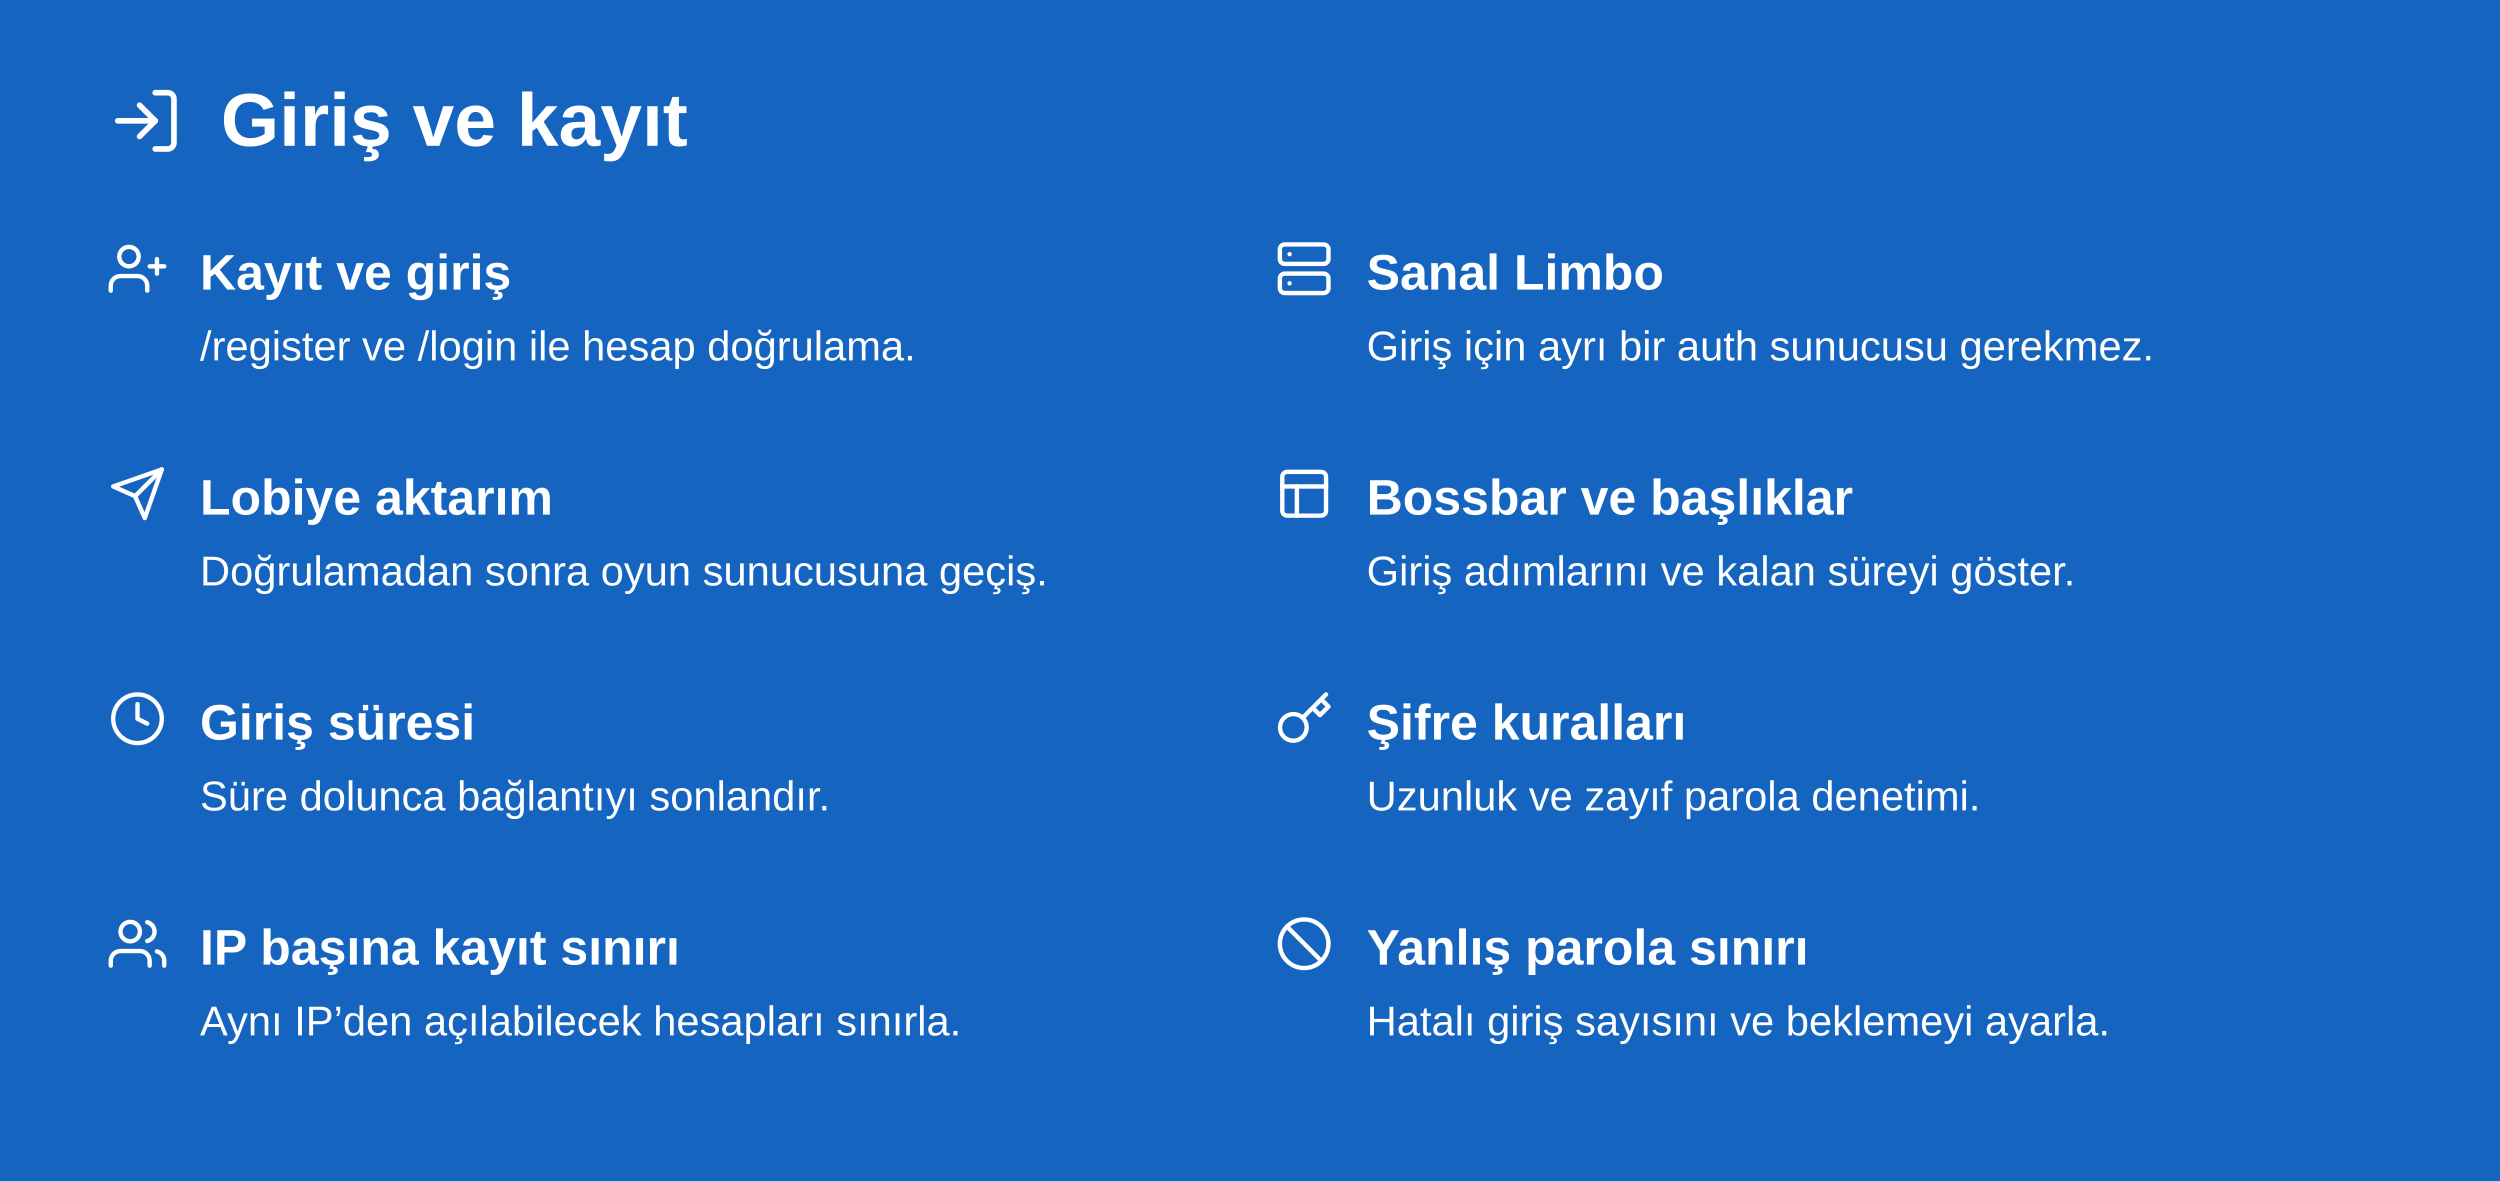
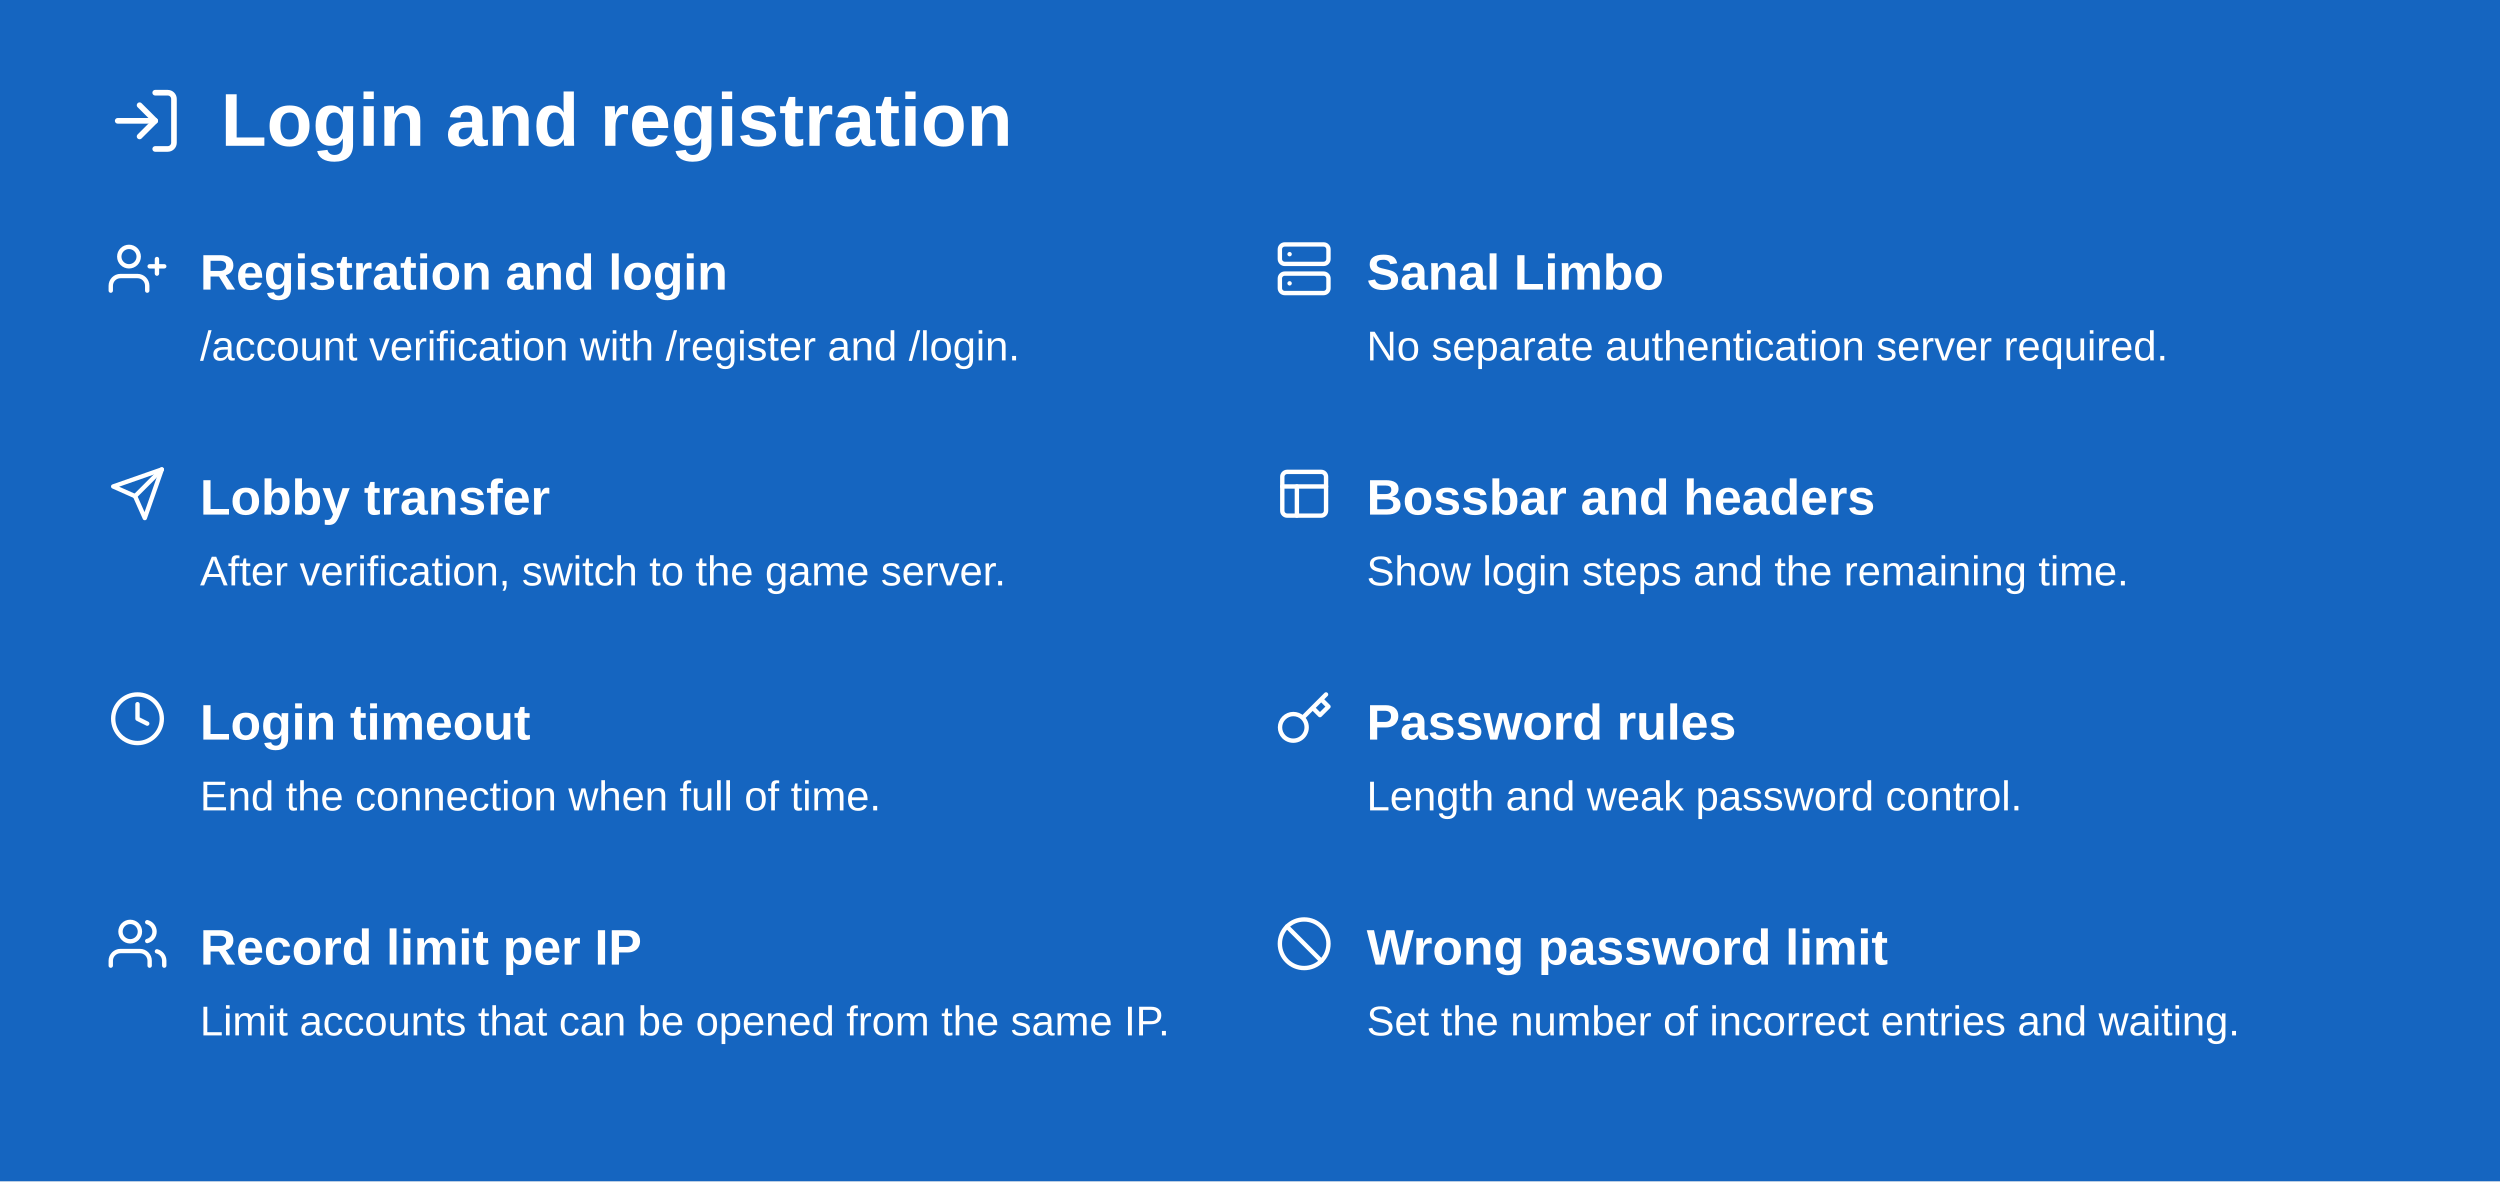
<svg xmlns="http://www.w3.org/2000/svg" width="1200" height="567" viewBox="0 0 1200 567" role="img" aria-labelledby="title desc">
  <rect width="1200" height="567" fill="#1565C0" />
  <g fill="#fff" font-family="Segoe UI,Arial,sans-serif">
    <g data-feather="log-in" transform="translate(52 40) scale(1.5)" fill="none" stroke="#fff" stroke-width="1.8" stroke-linecap="round" stroke-linejoin="round">
      <path d="M15 3h4a2 2 0 0 1 2 2v14a2 2 0 0 1-2 2h-4" />
      <polyline points="10 17 15 12 10 7" />
      <line x1="15" y1="12" x2="3" y2="12" />
    </g>
-     <text x="106" y="70" font-size="36" font-weight="700">Giriş ve kayıt</text>
+     <text x="106" y="70" font-size="36" font-weight="700">Login and registration</text>
    <g data-feather="user-plus" transform="translate(52 115) scale(1.1667)" fill="none" stroke="#fff" stroke-width="1.8" stroke-linecap="round" stroke-linejoin="round">
      <path d="M16 21v-2a4 4 0 0 0-4-4H5a4 4 0 0 0-4 4v2" />
      <circle cx="8.5" cy="7" r="4" />
      <line x1="20" y1="8" x2="20" y2="14" />
      <line x1="23" y1="11" x2="17" y2="11" />
    </g>
-     <text x="96" y="139" font-size="24" font-weight="700">Kayıt ve giriş</text>
-     <text x="96" y="173" font-size="20" font-weight="400">/register ve /login ile hesap doğrulama.</text>
+     <text x="96" y="139" font-size="24" font-weight="700">Registration and login</text>
+     <text x="96" y="173" font-size="20" font-weight="400">/account verification with /register and /login.</text>
    <g data-feather="server" transform="translate(612 115) scale(1.1667)" fill="none" stroke="#fff" stroke-width="1.8" stroke-linecap="round" stroke-linejoin="round">
      <rect x="2" y="2" width="20" height="8" rx="2" ry="2" />
      <rect x="2" y="14" width="20" height="8" rx="2" ry="2" />
      <line x1="6" y1="6" x2="6.01" y2="6" />
      <line x1="6" y1="18" x2="6.01" y2="18" />
    </g>
    <text x="656" y="139" font-size="24" font-weight="700">Sanal Limbo</text>
-     <text x="656" y="173" font-size="20" font-weight="400">Giriş için ayrı bir auth sunucusu gerekmez.</text>
+     <text x="656" y="173" font-size="20" font-weight="400">No separate authentication server required.</text>
    <g data-feather="send" transform="translate(52 223) scale(1.1667)" fill="none" stroke="#fff" stroke-width="1.8" stroke-linecap="round" stroke-linejoin="round">
      <line x1="22" y1="2" x2="11" y2="13" />
      <polygon points="22 2 15 22 11 13 2 9 22 2" />
    </g>
-     <text x="96" y="247" font-size="24" font-weight="700">Lobiye aktarım</text>
-     <text x="96" y="281" font-size="20" font-weight="400">Doğrulamadan sonra oyun sunucusuna geçiş.</text>
+     <text x="96" y="247" font-size="24" font-weight="700">Lobby transfer</text>
+     <text x="96" y="281" font-size="20" font-weight="400">After verification, switch to the game server.</text>
    <g data-feather="layout" transform="translate(612 223) scale(1.1667)" fill="none" stroke="#fff" stroke-width="1.8" stroke-linecap="round" stroke-linejoin="round">
      <rect x="3" y="3" width="18" height="18" rx="2" ry="2" />
      <line x1="3" y1="9" x2="21" y2="9" />
      <line x1="9" y1="21" x2="9" y2="9" />
    </g>
-     <text x="656" y="247" font-size="24" font-weight="700">Bossbar ve başlıklar</text>
-     <text x="656" y="281" font-size="20" font-weight="400">Giriş adımlarını ve kalan süreyi göster.</text>
+     <text x="656" y="247" font-size="24" font-weight="700">Bossbar and headers</text>
+     <text x="656" y="281" font-size="20" font-weight="400">Show login steps and the remaining time.</text>
    <g data-feather="clock" transform="translate(52 331) scale(1.1667)" fill="none" stroke="#fff" stroke-width="1.8" stroke-linecap="round" stroke-linejoin="round">
      <circle cx="12" cy="12" r="10" />
      <polyline points="12 6 12 12 16 14" />
    </g>
-     <text x="96" y="355" font-size="24" font-weight="700">Giriş süresi</text>
-     <text x="96" y="389" font-size="20" font-weight="400">Süre dolunca bağlantıyı sonlandır.</text>
+     <text x="96" y="355" font-size="24" font-weight="700">Login timeout</text>
+     <text x="96" y="389" font-size="20" font-weight="400">End the connection when full of time.</text>
    <g data-feather="key" transform="translate(612 331) scale(1.1667)" fill="none" stroke="#fff" stroke-width="1.8" stroke-linecap="round" stroke-linejoin="round">
      <path d="M21 2l-2 2m-7.61 7.61a5.5 5.5 0 1 1-7.778 7.778 5.5 5.5 0 0 1 7.777-7.777zm0 0L15.5 7.5m0 0l3 3L22 7l-3-3m-3.5 3.5L19 4" />
    </g>
-     <text x="656" y="355" font-size="24" font-weight="700">Şifre kuralları</text>
-     <text x="656" y="389" font-size="20" font-weight="400">Uzunluk ve zayıf parola denetimi.</text>
+     <text x="656" y="355" font-size="24" font-weight="700">Password rules</text>
+     <text x="656" y="389" font-size="20" font-weight="400">Length and weak password control.</text>
    <g data-feather="users" transform="translate(52 439) scale(1.1667)" fill="none" stroke="#fff" stroke-width="1.8" stroke-linecap="round" stroke-linejoin="round">
      <path d="M17 21v-2a4 4 0 0 0-4-4H5a4 4 0 0 0-4 4v2" />
      <circle cx="9" cy="7" r="4" />
      <path d="M23 21v-2a4 4 0 0 0-3-3.87" />
      <path d="M16 3.13a4 4 0 0 1 0 7.75" />
    </g>
-     <text x="96" y="463" font-size="24" font-weight="700">IP başına kayıt sınırı</text>
-     <text x="96" y="497" font-size="20" font-weight="400">Aynı IP’den açılabilecek hesapları sınırla.</text>
+     <text x="96" y="463" font-size="24" font-weight="700">Record limit per IP</text>
+     <text x="96" y="497" font-size="20" font-weight="400">Limit accounts that can be opened from the same IP.</text>
    <g data-feather="slash" transform="translate(612 439) scale(1.1667)" fill="none" stroke="#fff" stroke-width="1.8" stroke-linecap="round" stroke-linejoin="round">
      <circle cx="12" cy="12" r="10" />
      <line x1="4.93" y1="4.93" x2="19.07" y2="19.07" />
    </g>
-     <text x="656" y="463" font-size="24" font-weight="700">Yanlış parola sınırı</text>
-     <text x="656" y="497" font-size="20" font-weight="400">Hatalı giriş sayısını ve beklemeyi ayarla.</text>
+     <text x="656" y="463" font-size="24" font-weight="700">Wrong password limit</text>
+     <text x="656" y="497" font-size="20" font-weight="400">Set the number of incorrect entries and waiting.</text>
  </g>
</svg>
